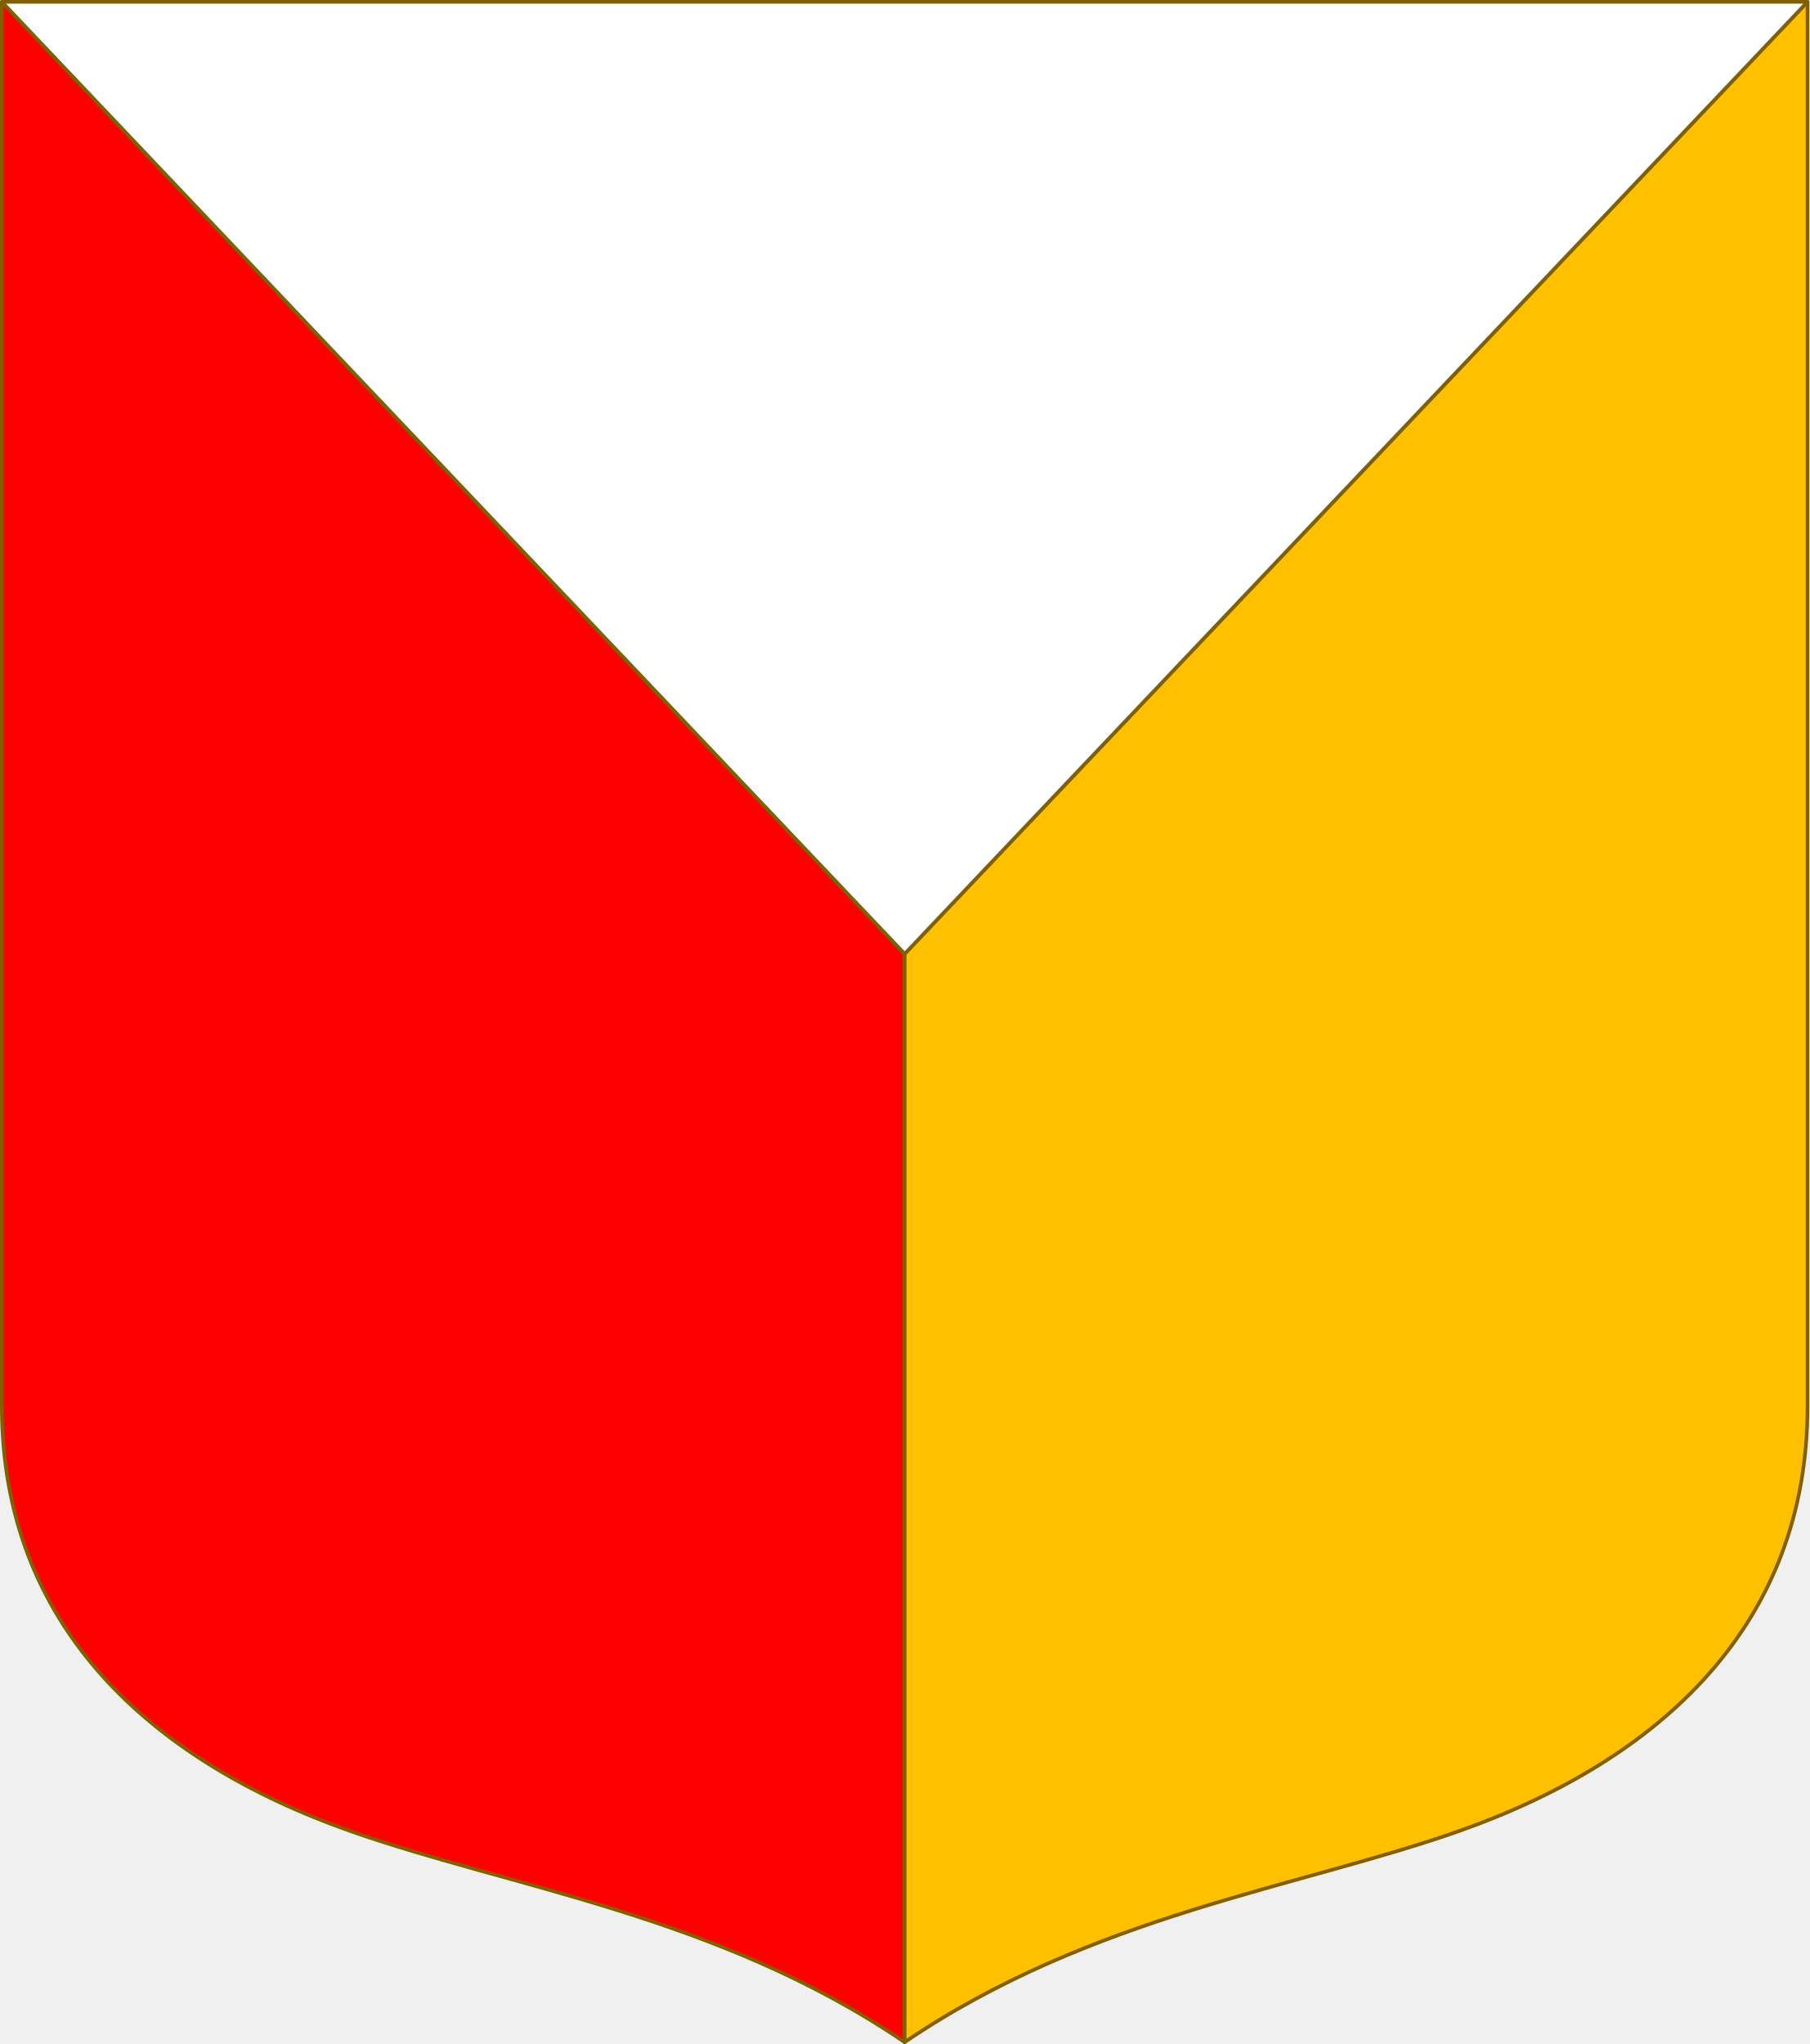
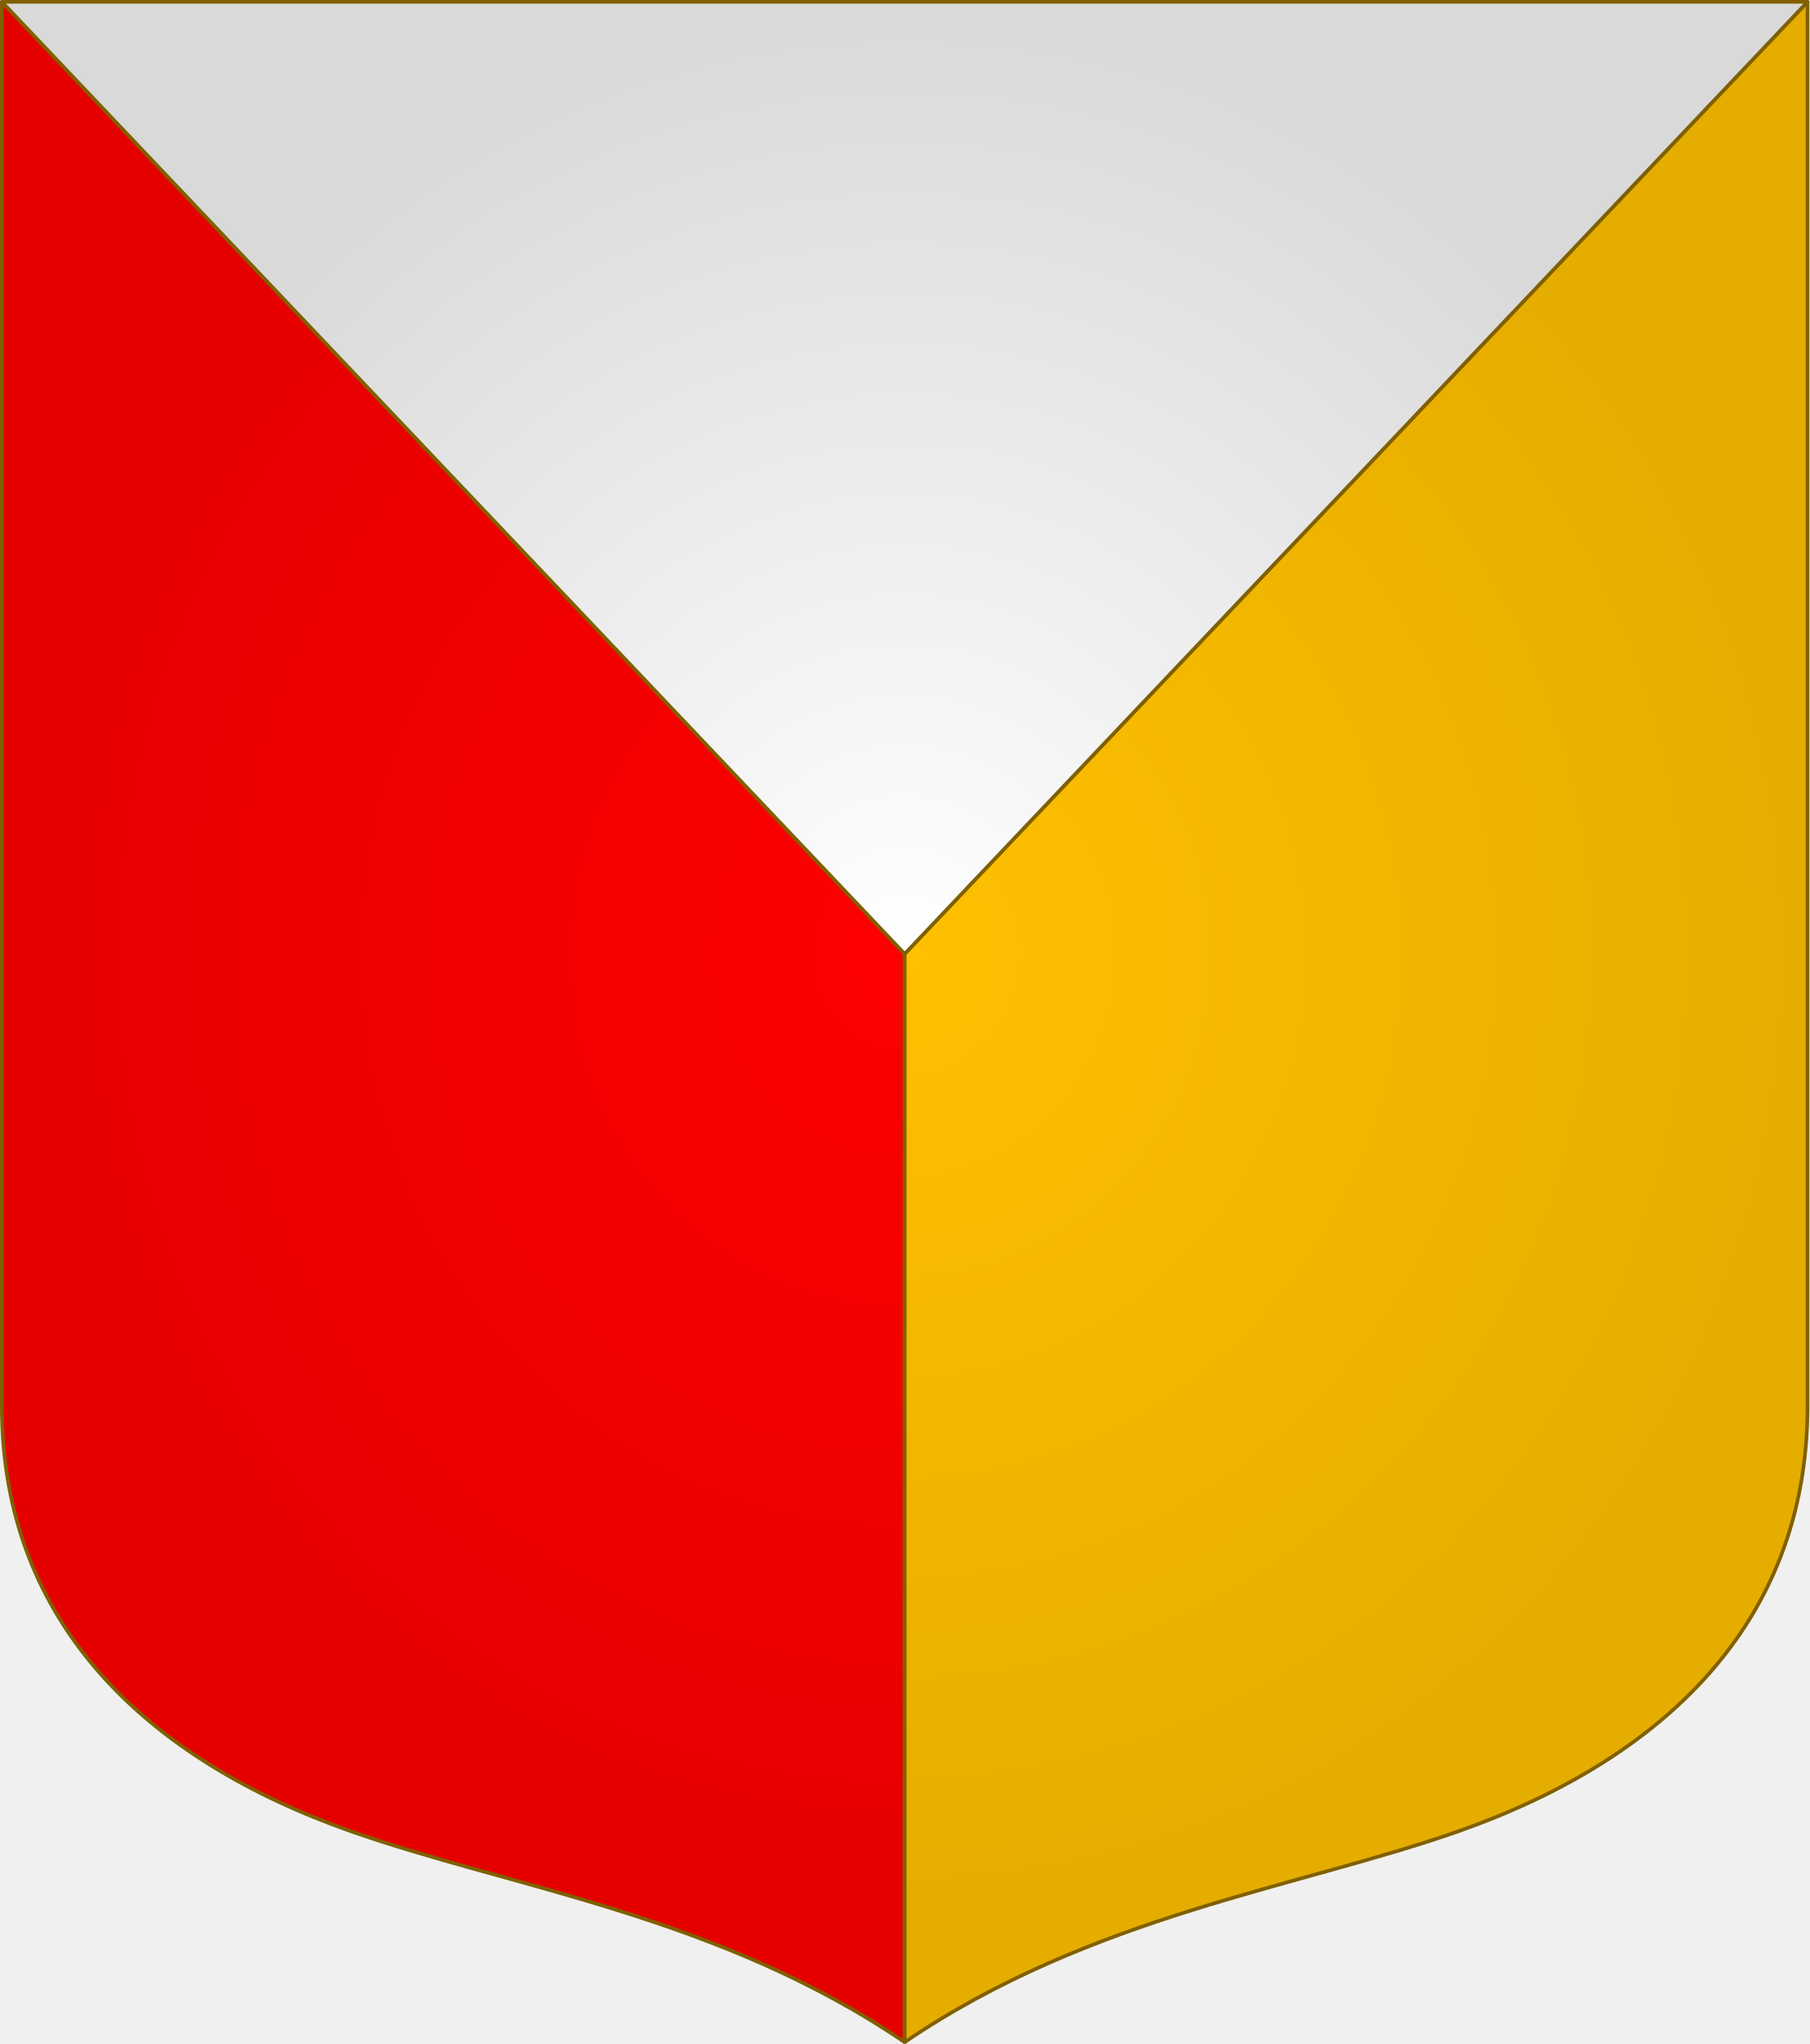
- <svg xmlns="http://www.w3.org/2000/svg" width="498.621" height="563.234" viewBox="0 0 131.927 149.022" version="1.1" id="svg8">
-   <defs id="defs2" />
+ <svg xmlns="http://www.w3.org/2000/svg" xmlns:xlink="http://www.w3.org/1999/xlink" width="498.621" height="563.234" viewBox="0 0 131.927 149.022" version="1.1" id="svg8">
+   <defs id="defs2">
+     <linearGradient id="linearGradient8">
+       <stop style="stop-color:#ff0000;stop-opacity:1;" offset="0" id="stop7" />
+       <stop style="stop-color:#e50000;stop-opacity:1;" offset="1" id="stop8" />
+     </linearGradient>
+     <linearGradient id="linearGradient6">
+       <stop style="stop-color:#ffffff;stop-opacity:1;" offset="0" id="stop5" />
+       <stop style="stop-color:#d9d9d9;stop-opacity:1;" offset="1" id="stop6" />
+     </linearGradient>
+     <linearGradient id="linearGradient1">
+       <stop style="stop-color:#ffc000;stop-opacity:1;" offset="0" id="stop1" />
+       <stop style="stop-color:#e5ad00;stop-opacity:1;" offset="1" id="stop2" />
+     </linearGradient>
+     <radialGradient xlink:href="#linearGradient8" id="radialGradient3" gradientUnits="userSpaceOnUse" gradientTransform="matrix(1,0,0,1.052294,0,-12.47607)" cx="521.735" cy="227.682" fx="521.735" fy="227.682" r="65.963" />
+     <radialGradient xlink:href="#linearGradient1" id="radialGradient4" gradientUnits="userSpaceOnUse" gradientTransform="matrix(1,0,0,1.052294,0,-12.47607)" cx="521.735" cy="227.682" fx="521.735" fy="227.682" r="65.963" />
+     <radialGradient xlink:href="#linearGradient6" id="radialGradient5" gradientUnits="userSpaceOnUse" gradientTransform="matrix(1,0,0,1.052294,0,-12.47607)" cx="521.735" cy="227.682" fx="521.735" fy="227.682" r="65.963" />
+   </defs>
  <g id="layer1" transform="translate(-455.7717,-157.567)">
    <g id="g13346" style="stroke:#806000;stroke-width:0.265;stroke-linecap:round;stroke-linejoin:round;stroke-miterlimit:4;stroke-dasharray:none;stroke-opacity:1" transform="translate(-129.1241,-148.843)" />
-     <path id="path1339" d="m 455.904,157.699 v 102.379 c 0,15.993 10.795,25.82 25.36,30.969 11.742,4.151 26.848,6.148 40.471,15.41 V 227.112 Z" style="fill:#ff0000;fill-opacity:1;stroke:#806000;stroke-width:0.265;stroke-linecap:butt;stroke-linejoin:round;stroke-miterlimit:4;stroke-dasharray:none;stroke-opacity:1" />
-     <path id="path1343" d="m 521.735,227.112 65.831,-69.413 v 102.379 c 0,15.993 -10.795,25.82 -25.36,30.969 -11.742,4.151 -26.848,6.148 -40.471,15.41 z" style="fill:#ffc000;fill-opacity:1;stroke:#806000;stroke-width:0.265;stroke-linecap:butt;stroke-linejoin:round;stroke-miterlimit:4;stroke-dasharray:none;stroke-opacity:1" />
-     <path style="fill:#ffffff;fill-opacity:1;stroke:#806000;stroke-width:0.265;stroke-linecap:butt;stroke-linejoin:round;stroke-miterlimit:4;stroke-dasharray:none;stroke-opacity:1" d="m 521.735,227.112 65.831,-69.413 H 455.904 Z" id="path1381" />
+     <path id="path1339" d="m 455.904,157.699 v 102.379 c 0,15.993 10.795,25.82 25.36,30.969 11.742,4.151 26.848,6.148 40.471,15.41 V 227.112 Z" style="fill:url(#radialGradient3);fill-opacity:1;stroke:#806000;stroke-width:0.265;stroke-linecap:butt;stroke-linejoin:round;stroke-miterlimit:4;stroke-dasharray:none;stroke-opacity:1" />
+     <path id="path1343" d="m 521.735,227.112 65.831,-69.413 v 102.379 c 0,15.993 -10.795,25.82 -25.36,30.969 -11.742,4.151 -26.848,6.148 -40.471,15.41 z" style="fill:url(#radialGradient4);fill-opacity:1;stroke:#806000;stroke-width:0.265;stroke-linecap:butt;stroke-linejoin:round;stroke-miterlimit:4;stroke-dasharray:none;stroke-opacity:1" />
+     <path style="fill:url(#radialGradient5);fill-opacity:1;stroke:#806000;stroke-width:0.265;stroke-linecap:butt;stroke-linejoin:round;stroke-miterlimit:4;stroke-dasharray:none;stroke-opacity:1" d="m 521.735,227.112 65.831,-69.413 H 455.904 Z" id="path1381" />
  </g>
</svg>
